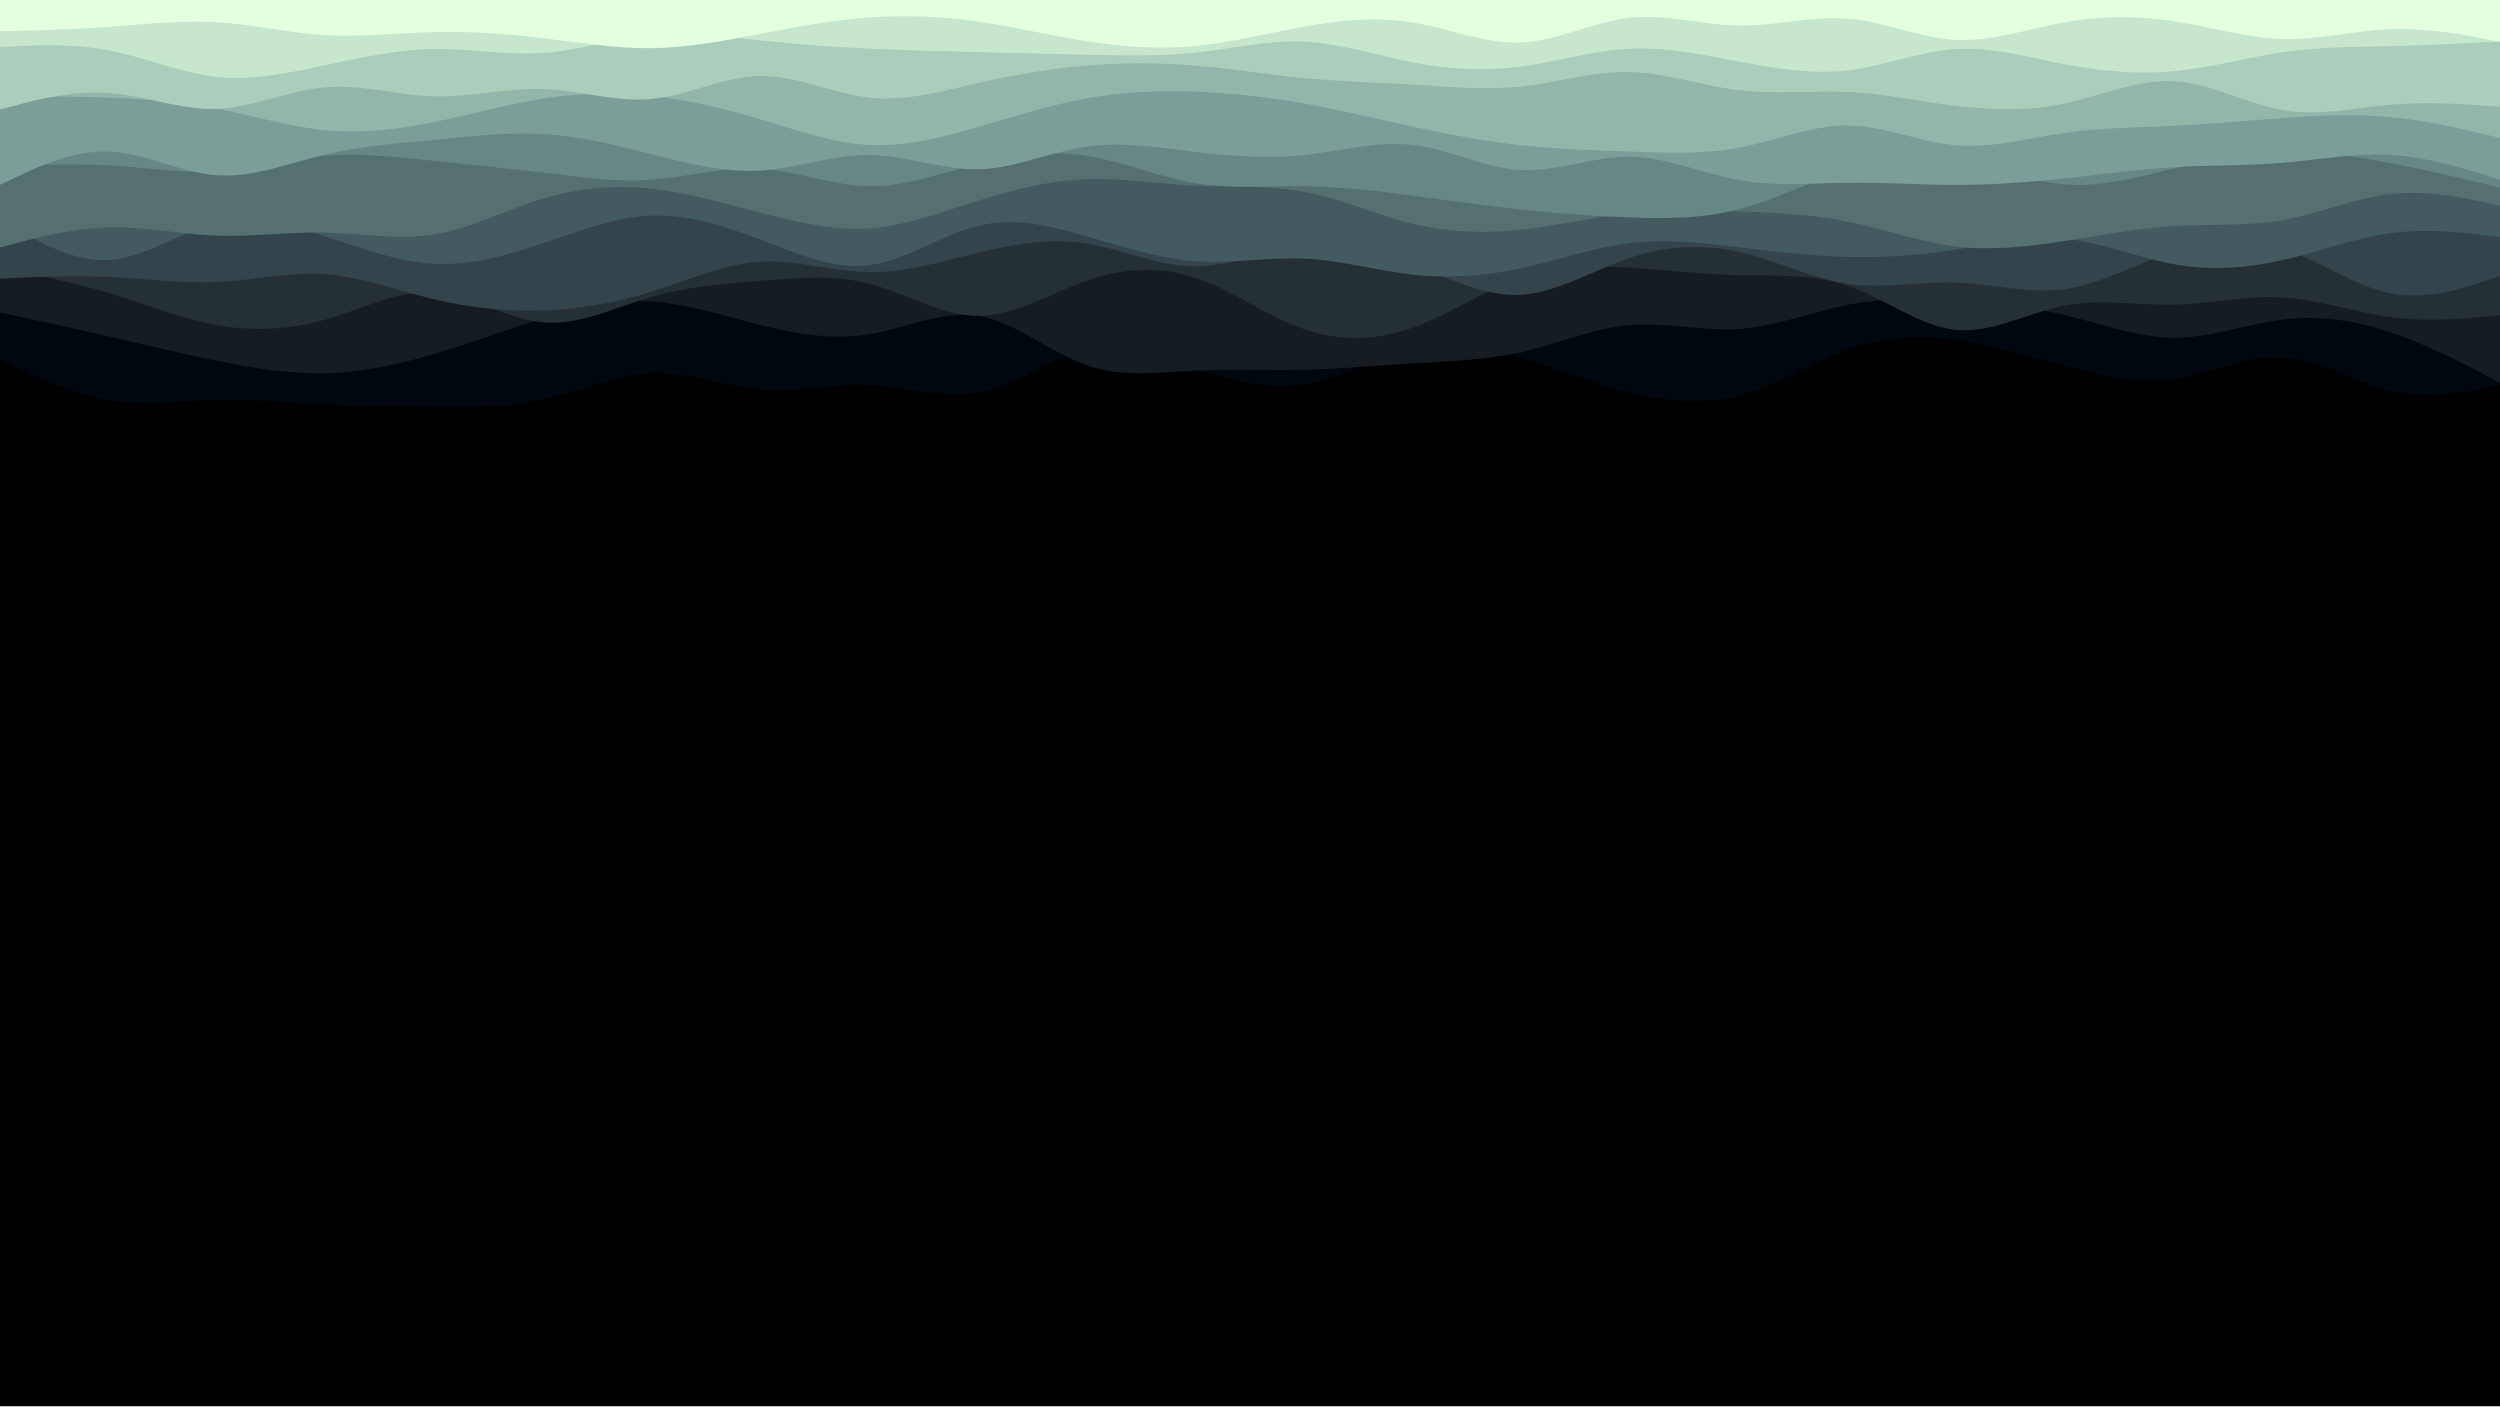
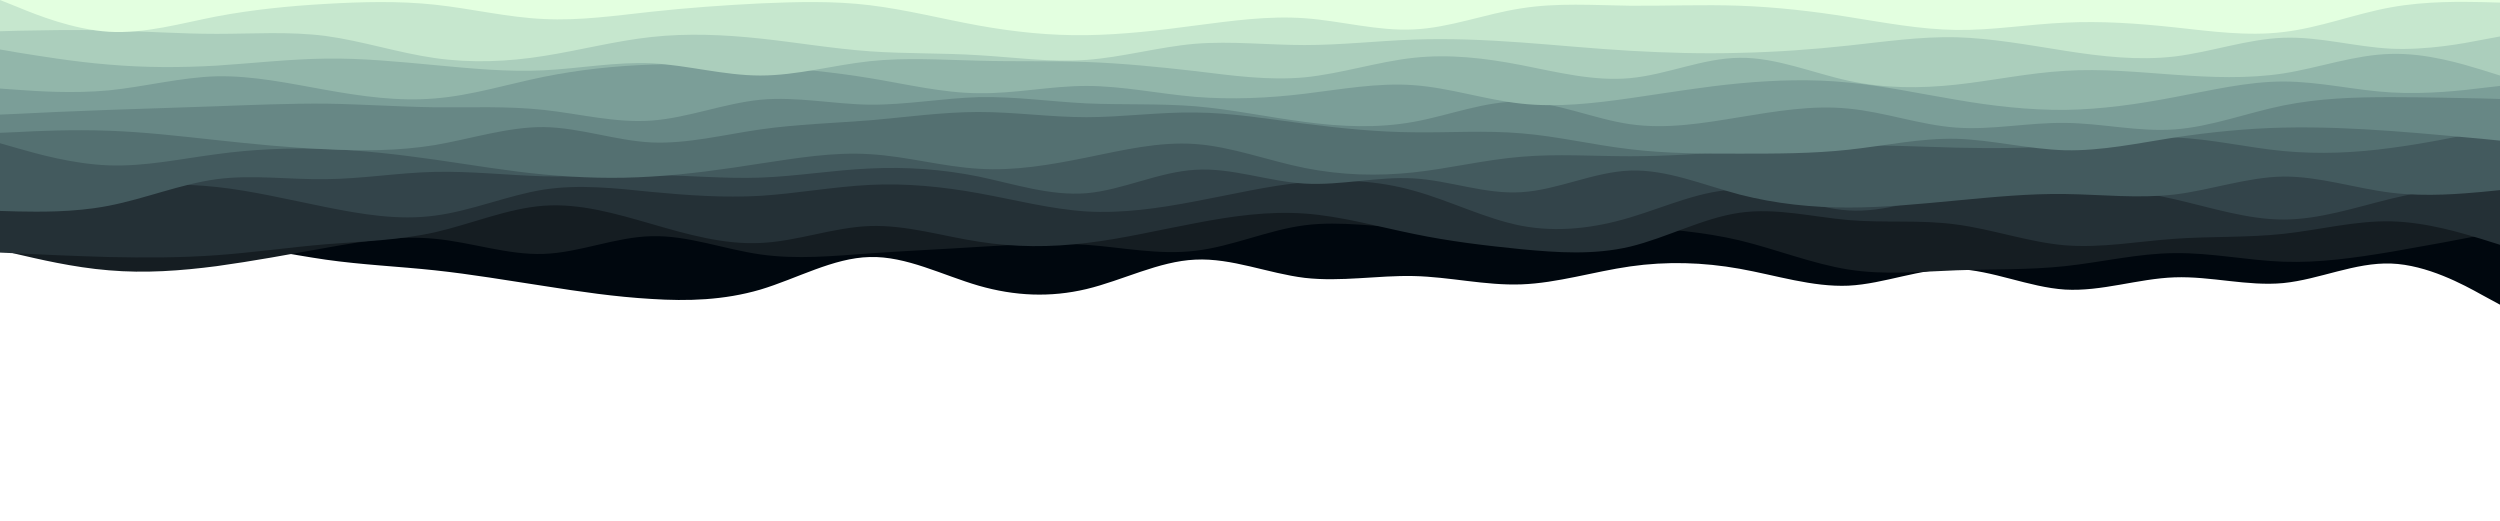
- <svg xmlns="http://www.w3.org/2000/svg" id="visual" viewBox="0 0 960 540" width="960" height="540" version="1.1">
-   <rect x="0" y="0" width="960" height="540" fill="#000000" />
-   <path d="M0 138L7 141.3C14 144.7 28 151.3 41.8 153.7C55.7 156 69.3 154 83.2 153.7C97 153.3 111 154.7 125 155.3C139 156 153 156 167 156.2C181 156.3 195 156.7 208.8 153.5C222.7 150.3 236.3 143.7 250.2 143.2C264 142.7 278 148.3 292 149.5C306 150.7 320 147.3 334 148C348 148.7 362 153.3 375.8 150.7C389.7 148 403.3 138 417.2 135.3C431 132.7 445 137.3 459 141.7C473 146 487 150 501 147.7C515 145.3 529 136.7 542.8 133.7C556.7 130.7 570.3 133.3 584.2 137.5C598 141.7 612 147.3 626 150.8C640 154.3 654 155.7 668 151.8C682 148 696 139 709.8 134.2C723.7 129.3 737.3 128.7 751.2 130.5C765 132.3 779 136.7 793 140.5C807 144.3 821 147.7 835 145.7C849 143.7 863 136.3 876.8 137.2C890.7 138 904.3 147 918.2 150.2C932 153.3 946 150.7 953 149.3L960 148L960 0L953 0C946 0 932 0 918.2 0C904.3 0 890.7 0 876.8 0C863 0 849 0 835 0C821 0 807 0 793 0C779 0 765 0 751.2 0C737.3 0 723.7 0 709.8 0C696 0 682 0 668 0C654 0 640 0 626 0C612 0 598 0 584.2 0C570.3 0 556.7 0 542.8 0C529 0 515 0 501 0C487 0 473 0 459 0C445 0 431 0 417.2 0C403.3 0 389.7 0 375.8 0C362 0 348 0 334 0C320 0 306 0 292 0C278 0 264 0 250.2 0C236.3 0 222.7 0 208.8 0C195 0 181 0 167 0C153 0 139 0 125 0C111 0 97 0 83.2 0C69.3 0 55.7 0 41.8 0C28 0 14 0 7 0L0 0Z" fill="#00070e" />
-   <path d="M0 120L7 121.5C14 123 28 126 41.8 129.2C55.7 132.3 69.3 135.7 83.2 138.5C97 141.3 111 143.7 125 143.3C139 143 153 140 167 135.8C181 131.7 195 126.3 208.8 122.2C222.7 118 236.3 115 250.2 115.8C264 116.7 278 121.3 292 124.8C306 128.3 320 130.7 334 128.3C348 126 362 119 375.8 121.3C389.7 123.7 403.3 135.3 417.2 140.2C431 145 445 143 459 142.3C473 141.7 487 142.3 501 142C515 141.7 529 140.3 542.8 139.5C556.7 138.7 570.3 138.3 584.2 135.2C598 132 612 126 626 124.8C640 123.7 654 127.3 668 126.3C682 125.3 696 119.7 709.8 117C723.7 114.3 737.3 114.7 751.2 115.5C765 116.3 779 117.7 793 121C807 124.3 821 129.7 835 129.7C849 129.7 863 124.3 876.8 122.7C890.7 121 904.3 123 918.2 127.7C932 132.3 946 139.7 953 143.3L960 147L960 0L953 0C946 0 932 0 918.2 0C904.3 0 890.7 0 876.8 0C863 0 849 0 835 0C821 0 807 0 793 0C779 0 765 0 751.2 0C737.3 0 723.7 0 709.8 0C696 0 682 0 668 0C654 0 640 0 626 0C612 0 598 0 584.2 0C570.3 0 556.7 0 542.8 0C529 0 515 0 501 0C487 0 473 0 459 0C445 0 431 0 417.2 0C403.3 0 389.7 0 375.8 0C362 0 348 0 334 0C320 0 306 0 292 0C278 0 264 0 250.2 0C236.3 0 222.7 0 208.8 0C195 0 181 0 167 0C153 0 139 0 125 0C111 0 97 0 83.2 0C69.3 0 55.7 0 41.8 0C28 0 14 0 7 0L0 0Z" fill="#151d22" />
-   <path d="M0 103L7 104.3C14 105.7 28 108.3 41.8 112.5C55.7 116.7 69.3 122.3 83.2 124.8C97 127.3 111 126.7 125 122.7C139 118.7 153 111.3 167 112.3C181 113.3 195 122.7 208.8 123.8C222.7 125 236.3 118 250.2 114C264 110 278 109 292 107.8C306 106.7 320 105.3 334 109C348 112.7 362 121.3 375.8 121.3C389.7 121.3 403.3 112.7 417.2 107.8C431 103 445 102 459 106.7C473 111.3 487 121.7 501 126.5C515 131.3 529 130.7 542.8 125.7C556.7 120.7 570.3 111.3 584.2 106.7C598 102 612 102 626 102.8C640 103.7 654 105.3 668 105.7C682 106 696 105 709.8 109.8C723.7 114.7 737.3 125.3 751.2 126.7C765 128 779 120 793 117.3C807 114.7 821 117.3 835 117C849 116.7 863 113.3 876.8 114.2C890.7 115 904.3 120 918.2 121.8C932 123.7 946 122.3 953 121.7L960 121L960 0L953 0C946 0 932 0 918.2 0C904.3 0 890.7 0 876.8 0C863 0 849 0 835 0C821 0 807 0 793 0C779 0 765 0 751.2 0C737.3 0 723.7 0 709.8 0C696 0 682 0 668 0C654 0 640 0 626 0C612 0 598 0 584.2 0C570.3 0 556.7 0 542.8 0C529 0 515 0 501 0C487 0 473 0 459 0C445 0 431 0 417.2 0C403.3 0 389.7 0 375.8 0C362 0 348 0 334 0C320 0 306 0 292 0C278 0 264 0 250.2 0C236.3 0 222.7 0 208.8 0C195 0 181 0 167 0C153 0 139 0 125 0C111 0 97 0 83.2 0C69.3 0 55.7 0 41.8 0C28 0 14 0 7 0L0 0Z" fill="#243036" />
-   <path d="M0 107L7 106.7C14 106.3 28 105.7 41.8 106.3C55.7 107 69.3 109 83.2 108.3C97 107.7 111 104.3 125 105.3C139 106.3 153 111.7 167 115C181 118.3 195 119.7 208.8 119.2C222.7 118.7 236.3 116.3 250.2 112C264 107.7 278 101.3 292 100.5C306 99.7 320 104.3 334 104.5C348 104.7 362 100.3 375.8 97C389.7 93.7 403.3 91.3 417.2 93.5C431 95.7 445 102.3 459 102.3C473 102.3 487 95.7 501 94.2C515 92.7 529 96.3 542.8 101.7C556.7 107 570.3 114 584.2 113.2C598 112.3 612 103.7 626 99C640 94.3 654 93.7 668 96.8C682 100 696 107 709.8 109C723.7 111 737.3 108 751.2 108.5C765 109 779 113 793 111C807 109 821 101 835 96.5C849 92 863 91 876.8 95.5C890.7 100 904.3 110 918.2 112.7C932 115.3 946 110.7 953 108.3L960 106L960 0L953 0C946 0 932 0 918.2 0C904.3 0 890.7 0 876.8 0C863 0 849 0 835 0C821 0 807 0 793 0C779 0 765 0 751.2 0C737.3 0 723.7 0 709.8 0C696 0 682 0 668 0C654 0 640 0 626 0C612 0 598 0 584.2 0C570.3 0 556.7 0 542.8 0C529 0 515 0 501 0C487 0 473 0 459 0C445 0 431 0 417.2 0C403.3 0 389.7 0 375.8 0C362 0 348 0 334 0C320 0 306 0 292 0C278 0 264 0 250.2 0C236.3 0 222.7 0 208.8 0C195 0 181 0 167 0C153 0 139 0 125 0C111 0 97 0 83.2 0C69.3 0 55.7 0 41.8 0C28 0 14 0 7 0L0 0Z" fill="#33444a" />
-   <path d="M0 84L7 88.2C14 92.3 28 100.7 41.8 99.8C55.7 99 69.3 89 83.2 85.8C97 82.7 111 86.3 125 90.8C139 95.3 153 100.7 167 101.3C181 102 195 98 208.8 93.3C222.7 88.7 236.3 83.3 250.2 82.8C264 82.3 278 86.7 292 92C306 97.3 320 103.7 334 101.8C348 100 362 90 375.8 86.7C389.7 83.3 403.3 86.7 417.2 90.7C431 94.7 445 99.3 459 100.3C473 101.3 487 98.7 501 99.3C515 100 529 104 542.8 105.5C556.7 107 570.3 106 584.2 103C598 100 612 95 626 93.3C640 91.7 654 93.3 668 95C682 96.7 696 98.3 709.8 98.7C723.7 99 737.3 98 751.2 95.8C765 93.7 779 90.3 793 91.7C807 93 821 99 835 101.5C849 104 863 103 876.8 99.8C890.7 96.7 904.3 91.3 918.2 89.5C932 87.7 946 89.3 953 90.2L960 91L960 0L953 0C946 0 932 0 918.2 0C904.3 0 890.7 0 876.8 0C863 0 849 0 835 0C821 0 807 0 793 0C779 0 765 0 751.2 0C737.3 0 723.7 0 709.8 0C696 0 682 0 668 0C654 0 640 0 626 0C612 0 598 0 584.2 0C570.3 0 556.7 0 542.8 0C529 0 515 0 501 0C487 0 473 0 459 0C445 0 431 0 417.2 0C403.3 0 389.7 0 375.8 0C362 0 348 0 334 0C320 0 306 0 292 0C278 0 264 0 250.2 0C236.3 0 222.7 0 208.8 0C195 0 181 0 167 0C153 0 139 0 125 0C111 0 97 0 83.2 0C69.3 0 55.7 0 41.8 0C28 0 14 0 7 0L0 0Z" fill="#435a5e" />
-   <path d="M0 95L7 93.2C14 91.3 28 87.7 41.8 87.3C55.7 87 69.3 90 83.2 90.5C97 91 111 89 125 89.3C139 89.7 153 92.3 167 90C181 87.7 195 80.3 208.8 76.2C222.7 72 236.3 71 250.2 72.5C264 74 278 78 292 81.7C306 85.3 320 88.7 334 87.7C348 86.7 362 81.3 375.8 77C389.7 72.7 403.3 69.3 417.2 68.8C431 68.3 445 70.7 459 71.3C473 72 487 71 501 73.7C515 76.3 529 82.7 542.8 86C556.7 89.3 570.3 89.7 584.2 88.2C598 86.7 612 83.3 626 81.8C640 80.3 654 80.7 668 81.2C682 81.7 696 82.3 709.8 85.2C723.7 88 737.3 93 751.2 94.7C765 96.3 779 94.7 793 92.5C807 90.3 821 87.7 835 86.8C849 86 863 87 876.8 84.5C890.7 82 904.3 76 918.2 74.5C932 73 946 76 953 77.5L960 79L960 0L953 0C946 0 932 0 918.2 0C904.3 0 890.7 0 876.8 0C863 0 849 0 835 0C821 0 807 0 793 0C779 0 765 0 751.2 0C737.3 0 723.7 0 709.8 0C696 0 682 0 668 0C654 0 640 0 626 0C612 0 598 0 584.2 0C570.3 0 556.7 0 542.8 0C529 0 515 0 501 0C487 0 473 0 459 0C445 0 431 0 417.2 0C403.3 0 389.7 0 375.8 0C362 0 348 0 334 0C320 0 306 0 292 0C278 0 264 0 250.2 0C236.3 0 222.7 0 208.8 0C195 0 181 0 167 0C153 0 139 0 125 0C111 0 97 0 83.2 0C69.3 0 55.7 0 41.8 0C28 0 14 0 7 0L0 0Z" fill="#547071" />
-   <path d="M0 64L7 63.7C14 63.3 28 62.7 41.8 63.5C55.7 64.3 69.3 66.7 83.2 65.8C97 65 111 61 125 59.8C139 58.7 153 60.3 167 61.8C181 63.3 195 64.7 208.8 66.3C222.7 68 236.3 70 250.2 69C264 68 278 64 292 64.8C306 65.7 320 71.3 334 71.5C348 71.7 362 66.3 375.8 62.8C389.7 59.3 403.3 57.7 417.2 59.8C431 62 445 68 459 70.3C473 72.7 487 71.3 501 71.5C515 71.7 529 73.3 542.8 75.2C556.7 77 570.3 79 584.2 80.5C598 82 612 83 626 83.5C640 84 654 84 668 80.3C682 76.7 696 69.3 709.8 64.8C723.7 60.3 737.3 58.7 751.2 61C765 63.3 779 69.7 793 70.8C807 72 821 68 835 64.7C849 61.3 863 58.7 876.8 58.3C890.7 58 904.3 60 918.2 62.7C932 65.3 946 68.7 953 70.3L960 72L960 0L953 0C946 0 932 0 918.2 0C904.3 0 890.7 0 876.8 0C863 0 849 0 835 0C821 0 807 0 793 0C779 0 765 0 751.2 0C737.3 0 723.7 0 709.8 0C696 0 682 0 668 0C654 0 640 0 626 0C612 0 598 0 584.2 0C570.3 0 556.7 0 542.8 0C529 0 515 0 501 0C487 0 473 0 459 0C445 0 431 0 417.2 0C403.3 0 389.7 0 375.8 0C362 0 348 0 334 0C320 0 306 0 292 0C278 0 264 0 250.2 0C236.3 0 222.7 0 208.8 0C195 0 181 0 167 0C153 0 139 0 125 0C111 0 97 0 83.2 0C69.3 0 55.7 0 41.8 0C28 0 14 0 7 0L0 0Z" fill="#678785" />
-   <path d="M0 71L7 67.7C14 64.3 28 57.7 41.8 58.2C55.7 58.7 69.3 66.3 83.2 67.3C97 68.3 111 62.7 125 59.3C139 56 153 55 167 53.7C181 52.3 195 50.7 208.8 51.5C222.7 52.3 236.3 55.7 250.2 59.2C264 62.7 278 66.3 292 65.5C306 64.7 320 59.3 334 59.5C348 59.7 362 65.3 375.8 65C389.7 64.7 403.3 58.3 417.2 56.3C431 54.3 445 56.7 459 58.3C473 60 487 61 501 59.5C515 58 529 54 542.8 55.7C556.7 57.3 570.3 64.7 584.2 65.3C598 66 612 60 626 60.2C640 60.3 654 66.7 668 69.2C682 71.7 696 70.3 709.8 70.2C723.7 70 737.3 71 751.2 71C765 71 779 70 793 68.5C807 67 821 65 835 64.2C849 63.3 863 63.7 876.8 62.5C890.7 61.3 904.3 58.7 918.2 59.5C932 60.3 946 64.7 953 66.8L960 69L960 0L953 0C946 0 932 0 918.2 0C904.3 0 890.7 0 876.8 0C863 0 849 0 835 0C821 0 807 0 793 0C779 0 765 0 751.2 0C737.3 0 723.7 0 709.8 0C696 0 682 0 668 0C654 0 640 0 626 0C612 0 598 0 584.2 0C570.3 0 556.7 0 542.8 0C529 0 515 0 501 0C487 0 473 0 459 0C445 0 431 0 417.2 0C403.3 0 389.7 0 375.8 0C362 0 348 0 334 0C320 0 306 0 292 0C278 0 264 0 250.2 0C236.3 0 222.7 0 208.8 0C195 0 181 0 167 0C153 0 139 0 125 0C111 0 97 0 83.2 0C69.3 0 55.7 0 41.8 0C28 0 14 0 7 0L0 0Z" fill="#7b9e98" />
-   <path d="M0 37L7 37C14 37 28 37 41.8 37.5C55.7 38 69.3 39 83.2 41.7C97 44.3 111 48.7 125 50C139 51.3 153 49.7 167 46.8C181 44 195 40 208.8 37.8C222.7 35.7 236.3 35.3 250.2 36.8C264 38.3 278 41.7 292 45.8C306 50 320 55 334 55.7C348 56.3 362 52.7 375.8 48.7C389.7 44.7 403.3 40.3 417.2 37.8C431 35.3 445 34.7 459 35.2C473 35.7 487 37.3 501 39.8C515 42.3 529 45.7 542.8 48.7C556.7 51.7 570.3 54.3 584.2 55.8C598 57.3 612 57.7 626 58.2C640 58.7 654 59.3 668 56.7C682 54 696 48 709.8 48.2C723.7 48.3 737.3 54.7 751.2 55.8C765 57 779 53 793 51C807 49 821 49 835 48.3C849 47.7 863 46.3 876.8 45.3C890.7 44.3 904.3 43.7 918.2 45C932 46.3 946 49.7 953 51.3L960 53L960 0L953 0C946 0 932 0 918.2 0C904.3 0 890.7 0 876.8 0C863 0 849 0 835 0C821 0 807 0 793 0C779 0 765 0 751.2 0C737.3 0 723.7 0 709.8 0C696 0 682 0 668 0C654 0 640 0 626 0C612 0 598 0 584.2 0C570.3 0 556.7 0 542.8 0C529 0 515 0 501 0C487 0 473 0 459 0C445 0 431 0 417.2 0C403.3 0 389.7 0 375.8 0C362 0 348 0 334 0C320 0 306 0 292 0C278 0 264 0 250.2 0C236.3 0 222.7 0 208.8 0C195 0 181 0 167 0C153 0 139 0 125 0C111 0 97 0 83.2 0C69.3 0 55.7 0 41.8 0C28 0 14 0 7 0L0 0Z" fill="#92b6aa" />
-   <path d="M0 42L7 40.2C14 38.3 28 34.7 41.8 35.7C55.7 36.7 69.3 42.3 83.2 41.8C97 41.3 111 34.7 125 33.5C139 32.3 153 36.7 167 37C181 37.3 195 33.7 208.8 34.2C222.7 34.7 236.3 39.3 250.2 38C264 36.7 278 29.3 292 29.2C306 29 320 36 334 37.5C348 39 362 35 375.8 31.8C389.7 28.7 403.3 26.3 417.2 25.2C431 24 445 24 459 25.2C473 26.3 487 28.7 501 30C515 31.3 529 31.7 542.8 32.5C556.7 33.3 570.3 34.7 584.2 33.2C598 31.7 612 27.3 626 27.7C640 28 654 33 668 34.7C682 36.3 696 34.7 709.8 35.3C723.7 36 737.3 39 751.2 40.7C765 42.3 779 42.7 793 39.7C807 36.7 821 30.3 835 31.2C849 32 863 40 876.8 42.3C890.7 44.7 904.3 41.3 918.2 40.2C932 39 946 40 953 40.5L960 41L960 0L953 0C946 0 932 0 918.2 0C904.3 0 890.7 0 876.8 0C863 0 849 0 835 0C821 0 807 0 793 0C779 0 765 0 751.2 0C737.3 0 723.7 0 709.8 0C696 0 682 0 668 0C654 0 640 0 626 0C612 0 598 0 584.2 0C570.3 0 556.7 0 542.8 0C529 0 515 0 501 0C487 0 473 0 459 0C445 0 431 0 417.2 0C403.3 0 389.7 0 375.8 0C362 0 348 0 334 0C320 0 306 0 292 0C278 0 264 0 250.2 0C236.3 0 222.7 0 208.8 0C195 0 181 0 167 0C153 0 139 0 125 0C111 0 97 0 83.2 0C69.3 0 55.7 0 41.8 0C28 0 14 0 7 0L0 0Z" fill="#abcebc" />
-   <path d="M0 18L7 17.7C14 17.3 28 16.7 41.8 19.3C55.7 22 69.3 28 83.2 29.5C97 31 111 28 125 25C139 22 153 19 167 18.8C181 18.7 195 21.3 208.8 20.3C222.7 19.3 236.3 14.7 250.2 13.3C264 12 278 14 292 15.5C306 17 320 18 334 18.7C348 19.3 362 19.7 375.8 20C389.7 20.3 403.3 20.7 417.2 21C431 21.3 445 21.7 459 20.2C473 18.7 487 15.3 501 16C515 16.7 529 21.3 542.8 24C556.7 26.7 570.3 27.3 584.2 25.5C598 23.7 612 19.3 626 18.7C640 18 654 21 668 23.7C682 26.3 696 28.7 709.8 27C723.7 25.3 737.3 19.7 751.2 18.8C765 18 779 22 793 24.7C807 27.3 821 28.7 835 27.3C849 26 863 22 876.8 20C890.7 18 904.3 18 918.2 17.7C932 17.3 946 16.7 953 16.3L960 16L960 0L953 0C946 0 932 0 918.2 0C904.3 0 890.7 0 876.8 0C863 0 849 0 835 0C821 0 807 0 793 0C779 0 765 0 751.2 0C737.3 0 723.7 0 709.8 0C696 0 682 0 668 0C654 0 640 0 626 0C612 0 598 0 584.2 0C570.3 0 556.7 0 542.8 0C529 0 515 0 501 0C487 0 473 0 459 0C445 0 431 0 417.2 0C403.3 0 389.7 0 375.8 0C362 0 348 0 334 0C320 0 306 0 292 0C278 0 264 0 250.2 0C236.3 0 222.7 0 208.8 0C195 0 181 0 167 0C153 0 139 0 125 0C111 0 97 0 83.2 0C69.3 0 55.7 0 41.8 0C28 0 14 0 7 0L0 0Z" fill="#c6e7ce" />
-   <path d="M0 12L7 11.8C14 11.7 28 11.3 41.8 10.3C55.7 9.3 69.3 7.7 83.2 8.5C97 9.3 111 12.7 125 13.5C139 14.3 153 12.7 167 12.3C181 12 195 13 208.8 14.7C222.7 16.3 236.3 18.7 250.2 18.5C264 18.3 278 15.7 292 13C306 10.3 320 7.7 334 6.7C348 5.7 362 6.3 375.8 8.3C389.7 10.3 403.3 13.7 417.2 15.8C431 18 445 19 459 17.7C473 16.3 487 12.7 501 10.2C515 7.7 529 6.3 542.8 8.7C556.7 11 570.3 17 584.2 16.3C598 15.7 612 8.3 626 6.8C640 5.3 654 9.7 668 9.8C682 10 696 6 709.8 7.2C723.7 8.3 737.3 14.7 751.2 15.3C765 16 779 11 793 8.5C807 6 821 6 835 8.2C849 10.3 863 14.7 876.8 15C890.7 15.3 904.3 11.7 918.2 11.2C932 10.7 946 13.3 953 14.7L960 16L960 0L953 0C946 0 932 0 918.2 0C904.3 0 890.7 0 876.8 0C863 0 849 0 835 0C821 0 807 0 793 0C779 0 765 0 751.2 0C737.3 0 723.7 0 709.8 0C696 0 682 0 668 0C654 0 640 0 626 0C612 0 598 0 584.2 0C570.3 0 556.7 0 542.8 0C529 0 515 0 501 0C487 0 473 0 459 0C445 0 431 0 417.2 0C403.3 0 389.7 0 375.8 0C362 0 348 0 334 0C320 0 306 0 292 0C278 0 264 0 250.2 0C236.3 0 222.7 0 208.8 0C195 0 181 0 167 0C153 0 139 0 125 0C111 0 97 0 83.2 0C69.3 0 55.7 0 41.8 0C28 0 14 0 7 0L0 0Z" fill="#e3ffe0" />
+ <svg xmlns="http://www.w3.org/2000/svg" id="visual" viewBox="0 0 960 200" width="960" height="200" version="1.1">
+   <g>
+     <path d="M0 91L7 93.5C14 96 28 101 41.8 101C55.7 101 69.3 96 83.2 95.2C97 94.3 111 97.7 125 99.7C139 101.7 153 102.3 167 103.8C181 105.3 195 107.7 208.8 109.8C222.7 112 236.3 114 250.2 114.8C264 115.7 278 115.3 292 111.2C306 107 320 99 334 98.7C348 98.3 362 105.7 375.8 109.7C389.7 113.7 403.3 114.3 417.2 111C431 107.7 445 100.3 459 99.7C473 99 487 105 501 106.7C515 108.3 529 105.7 542.8 106C556.7 106.3 570.3 109.7 584.2 109.2C598 108.7 612 104.3 626 102.3C640 100.3 654 100.7 668 103.2C682 105.7 696 110.3 709.8 109.7C723.7 109 737.3 103 751.2 103.3C765 103.7 779 110.3 793 111.2C807 112 821 107 835 106.5C849 106 863 110 876.8 108.7C890.7 107.3 904.3 100.7 918.2 101.2C932 101.7 946 109.3 953 113.2L960 117L960 0L953 0C946 0 932 0 918.2 0C904.3 0 890.7 0 876.8 0C863 0 849 0 835 0C821 0 807 0 793 0C779 0 765 0 751.2 0C737.3 0 723.7 0 709.8 0C696 0 682 0 668 0C654 0 640 0 626 0C612 0 598 0 584.2 0C570.3 0 556.7 0 542.8 0C529 0 515 0 501 0C487 0 473 0 459 0C445 0 431 0 417.2 0C403.3 0 389.7 0 375.8 0C362 0 348 0 334 0C320 0 306 0 292 0C278 0 264 0 250.2 0C236.3 0 222.7 0 208.8 0C195 0 181 0 167 0C153 0 139 0 125 0C111 0 97 0 83.2 0C69.3 0 55.7 0 41.8 0C28 0 14 0 7 0L0 0Z" fill="#00070e" />
+     <path d="M0 96L7 97.7C14 99.3 28 102.7 41.8 103.8C55.7 105 69.3 104 83.2 102.2C97 100.3 111 97.7 125 95.2C139 92.7 153 90.3 167 91.7C181 93 195 98 208.8 97.5C222.7 97 236.3 91 250.2 90.7C264 90.3 278 95.7 292 97.7C306 99.7 320 98.3 334 97.3C348 96.3 362 95.7 375.8 94.8C389.7 94 403.3 93 417.2 94C431 95 445 98 459 96.3C473 94.7 487 88.3 501 86.5C515 84.7 529 87.3 542.8 87.5C556.7 87.7 570.3 85.3 584.2 84.8C598 84.3 612 85.7 626 86.8C640 88 654 89 668 92.3C682 95.7 696 101.3 709.8 103.5C723.7 105.7 737.3 104.3 751.2 103.8C765 103.3 779 103.7 793 102.2C807 100.7 821 97.3 835 97.2C849 97 863 100 876.8 100.5C890.7 101 904.3 99 918.2 96.7C932 94.3 946 91.7 953 90.3L960 89L960 0L953 0C946 0 932 0 918.2 0C904.3 0 890.7 0 876.8 0C863 0 849 0 835 0C821 0 807 0 793 0C779 0 765 0 751.2 0C737.3 0 723.7 0 709.8 0C696 0 682 0 668 0C654 0 640 0 626 0C612 0 598 0 584.2 0C570.3 0 556.7 0 542.8 0C529 0 515 0 501 0C487 0 473 0 459 0C445 0 431 0 417.2 0C403.3 0 389.7 0 375.8 0C362 0 348 0 334 0C320 0 306 0 292 0C278 0 264 0 250.2 0C236.3 0 222.7 0 208.8 0C195 0 181 0 167 0C153 0 139 0 125 0C111 0 97 0 83.2 0C69.3 0 55.7 0 41.8 0C28 0 14 0 7 0L0 0Z" fill="#151d22" />
+     <path d="M0 97L7 97.3C14 97.7 28 98.3 41.8 98.7C55.7 99 69.3 99 83.2 98C97 97 111 95 125 93.8C139 92.7 153 92.3 167 89.2C181 86 195 80 208.8 79C222.7 78 236.3 82 250.2 86C264 90 278 94 292 93.3C306 92.7 320 87.3 334 86.8C348 86.3 362 90.7 375.8 92.8C389.7 95 403.3 95 417.2 93.3C431 91.7 445 88.3 459 85.7C473 83 487 81 501 82C515 83 529 87 542.8 89.8C556.7 92.7 570.3 94.3 584.2 95.7C598 97 612 98 626 94.7C640 91.3 654 83.7 668 81.7C682 79.7 696 83.3 709.8 84.5C723.7 85.7 737.3 84.3 751.2 86.2C765 88 779 93 793 94.2C807 95.3 821 92.7 835 91.7C849 90.7 863 91.3 876.8 89.8C890.7 88.3 904.3 84.7 918.2 85C932 85.3 946 89.7 953 91.8L960 94L960 0L953 0C946 0 932 0 918.2 0C904.3 0 890.7 0 876.8 0C863 0 849 0 835 0C821 0 807 0 793 0C779 0 765 0 751.2 0C737.3 0 723.7 0 709.8 0C696 0 682 0 668 0C654 0 640 0 626 0C612 0 598 0 584.2 0C570.3 0 556.7 0 542.8 0C529 0 515 0 501 0C487 0 473 0 459 0C445 0 431 0 417.2 0C403.3 0 389.7 0 375.8 0C362 0 348 0 334 0C320 0 306 0 292 0C278 0 264 0 250.2 0C236.3 0 222.7 0 208.8 0C195 0 181 0 167 0C153 0 139 0 125 0C111 0 97 0 83.2 0C69.3 0 55.7 0 41.8 0C28 0 14 0 7 0L0 0Z" fill="#243036" />
+     <path d="M0 79L7 77.7C14 76.3 28 73.7 41.8 72.2C55.7 70.7 69.3 70.3 83.2 71.8C97 73.3 111 76.7 125 79.5C139 82.3 153 84.7 167 82.8C181 81 195 75 208.8 72.8C222.7 70.7 236.3 72.3 250.2 73.7C264 75 278 76 292 75.2C306 74.3 320 71.7 334 71C348 70.3 362 71.7 375.8 74.2C389.7 76.7 403.3 80.3 417.2 81.2C431 82 445 80 459 77.3C473 74.7 487 71.3 501 70C515 68.7 529 69.3 542.8 73.2C556.7 77 570.3 84 584.2 86.7C598 89.3 612 87.7 626 83.5C640 79.3 654 72.7 668 72.8C682 73 696 80 709.8 80.8C723.7 81.7 737.3 76.3 751.2 73.5C765 70.7 779 70.3 793 71C807 71.7 821 73.3 835 76.5C849 79.7 863 84.3 876.8 84.3C890.7 84.3 904.3 79.7 918.2 76.3C932 73 946 71 953 70L960 69L960 0L953 0C946 0 932 0 918.2 0C904.3 0 890.7 0 876.8 0C863 0 849 0 835 0C821 0 807 0 793 0C779 0 765 0 751.2 0C737.3 0 723.7 0 709.8 0C696 0 682 0 668 0C654 0 640 0 626 0C612 0 598 0 584.2 0C570.3 0 556.7 0 542.8 0C529 0 515 0 501 0C487 0 473 0 459 0C445 0 431 0 417.2 0C403.3 0 389.7 0 375.8 0C362 0 348 0 334 0C320 0 306 0 292 0C278 0 264 0 250.2 0C236.3 0 222.7 0 208.8 0C195 0 181 0 167 0C153 0 139 0 125 0C111 0 97 0 83.2 0C69.3 0 55.7 0 41.8 0C28 0 14 0 7 0L0 0Z" fill="#33444a" />
+     <path d="M0 81L7 81.2C14 81.3 28 81.7 41.8 79C55.7 76.3 69.3 70.7 83.2 68.8C97 67 111 69 125 68.8C139 68.7 153 66.3 167 66C181 65.7 195 67.3 208.8 67.7C222.7 68 236.3 67 250.2 67.2C264 67.3 278 68.7 292 68.2C306 67.7 320 65.3 334 64.7C348 64 362 65 375.8 67.8C389.7 70.7 403.3 75.3 417.2 74.2C431 73 445 66 459 65.2C473 64.3 487 69.7 501 70.5C515 71.3 529 67.7 542.8 68.5C556.7 69.3 570.3 74.7 584.2 73.8C598 73 612 66 626 65.5C640 65 654 71 668 74.7C682 78.3 696 79.7 709.8 79.7C723.7 79.7 737.3 78.3 751.2 77C765 75.7 779 74.3 793 74.5C807 74.7 821 76.3 835 74.7C849 73 863 68 876.8 67.8C890.7 67.7 904.3 72.3 918.2 74C932 75.7 946 74.3 953 73.7L960 73L960 0L953 0C946 0 932 0 918.2 0C904.3 0 890.7 0 876.8 0C863 0 849 0 835 0C821 0 807 0 793 0C779 0 765 0 751.2 0C737.3 0 723.7 0 709.8 0C696 0 682 0 668 0C654 0 640 0 626 0C612 0 598 0 584.2 0C570.3 0 556.7 0 542.8 0C529 0 515 0 501 0C487 0 473 0 459 0C445 0 431 0 417.2 0C403.3 0 389.7 0 375.8 0C362 0 348 0 334 0C320 0 306 0 292 0C278 0 264 0 250.2 0C236.3 0 222.7 0 208.8 0C195 0 181 0 167 0C153 0 139 0 125 0C111 0 97 0 83.2 0C69.3 0 55.7 0 41.8 0C28 0 14 0 7 0L0 0Z" fill="#435a5e" />
+     <path d="M0 55L7 57C14 59 28 63 41.8 63.5C55.7 64 69.3 61 83.2 59.2C97 57.3 111 56.7 125 57.2C139 57.7 153 59.3 167 61.3C181 63.3 195 65.7 208.8 67C222.7 68.3 236.3 68.7 250.2 67.8C264 67 278 65 292 62.8C306 60.7 320 58.3 334 59.2C348 60 362 64 375.8 64.8C389.7 65.7 403.3 63.3 417.2 60.5C431 57.7 445 54.3 459 55.3C473 56.3 487 61.7 501 64.5C515 67.3 529 67.7 542.8 66.2C556.7 64.7 570.3 61.3 584.2 60.2C598 59 612 60 626 60C640 60 654 59 668 58C682 57 696 56 709.8 55.8C723.7 55.7 737.3 56.3 751.2 56.7C765 57 779 57 793 55.8C807 54.7 821 52.3 835 52.8C849 53.3 863 56.7 876.8 58C890.7 59.3 904.3 58.7 918.2 56.8C932 55 946 52 953 50.5L960 49L960 0L953 0C946 0 932 0 918.2 0C904.3 0 890.7 0 876.8 0C863 0 849 0 835 0C821 0 807 0 793 0C779 0 765 0 751.2 0C737.3 0 723.7 0 709.8 0C696 0 682 0 668 0C654 0 640 0 626 0C612 0 598 0 584.2 0C570.3 0 556.7 0 542.8 0C529 0 515 0 501 0C487 0 473 0 459 0C445 0 431 0 417.2 0C403.3 0 389.7 0 375.8 0C362 0 348 0 334 0C320 0 306 0 292 0C278 0 264 0 250.2 0C236.3 0 222.7 0 208.8 0C195 0 181 0 167 0C153 0 139 0 125 0C111 0 97 0 83.2 0C69.3 0 55.7 0 41.8 0C28 0 14 0 7 0L0 0Z" fill="#547071" />
+     <path d="M0 51L7 50.7C14 50.3 28 49.7 41.8 50.2C55.7 50.7 69.3 52.3 83.2 53.8C97 55.3 111 56.7 125 57.3C139 58 153 58 167 55.7C181 53.3 195 48.7 208.8 48.8C222.7 49 236.3 54 250.2 54.7C264 55.3 278 51.7 292 49.7C306 47.7 320 47.3 334 46.2C348 45 362 43 375.8 43C389.7 43 403.3 45 417.2 45C431 45 445 43 459 43.2C473 43.3 487 45.7 501 47.5C515 49.3 529 50.7 542.8 50.8C556.7 51 570.3 50 584.2 51.2C598 52.3 612 55.7 626 57.3C640 59 654 59 668 59C682 59 696 59 709.8 57.5C723.7 56 737.3 53 751.2 53.3C765 53.7 779 57.3 793 57.7C807 58 821 55 835 52.8C849 50.7 863 49.3 876.8 49C890.7 48.7 904.3 49.3 918.2 50.3C932 51.3 946 52.7 953 53.3L960 54L960 0L953 0C946 0 932 0 918.2 0C904.3 0 890.7 0 876.8 0C863 0 849 0 835 0C821 0 807 0 793 0C779 0 765 0 751.2 0C737.3 0 723.7 0 709.8 0C696 0 682 0 668 0C654 0 640 0 626 0C612 0 598 0 584.2 0C570.3 0 556.7 0 542.8 0C529 0 515 0 501 0C487 0 473 0 459 0C445 0 431 0 417.2 0C403.3 0 389.7 0 375.8 0C362 0 348 0 334 0C320 0 306 0 292 0C278 0 264 0 250.2 0C236.3 0 222.7 0 208.8 0C195 0 181 0 167 0C153 0 139 0 125 0C111 0 97 0 83.2 0C69.3 0 55.7 0 41.8 0C28 0 14 0 7 0L0 0Z" fill="#678785" />
+     <path d="M0 44L7 43.7C14 43.3 28 42.7 41.8 42.2C55.7 41.7 69.3 41.3 83.2 40.8C97 40.3 111 39.7 125 39.8C139 40 153 41 167 41.2C181 41.3 195 40.7 208.8 42.2C222.7 43.7 236.3 47.3 250.2 46.3C264 45.3 278 39.7 292 38.3C306 37 320 40 334 40.2C348 40.3 362 37.7 375.8 37.3C389.7 37 403.3 39 417.2 39.7C431 40.3 445 39.7 459 40.8C473 42 487 45 501 46.8C515 48.7 529 49.3 542.8 46.8C556.7 44.3 570.3 38.7 584.2 39C598 39.3 612 45.7 626 47.7C640 49.7 654 47.3 668 45C682 42.7 696 40.3 709.8 41.7C723.7 43 737.3 48 751.2 49C765 50 779 47 793 47.2C807 47.3 821 50.7 835 49.7C849 48.7 863 43.3 876.8 40.5C890.7 37.7 904.3 37.3 918.2 37.3C932 37.3 946 37.7 953 37.8L960 38L960 0L953 0C946 0 932 0 918.2 0C904.3 0 890.7 0 876.8 0C863 0 849 0 835 0C821 0 807 0 793 0C779 0 765 0 751.2 0C737.3 0 723.7 0 709.8 0C696 0 682 0 668 0C654 0 640 0 626 0C612 0 598 0 584.2 0C570.3 0 556.7 0 542.8 0C529 0 515 0 501 0C487 0 473 0 459 0C445 0 431 0 417.2 0C403.3 0 389.7 0 375.8 0C362 0 348 0 334 0C320 0 306 0 292 0C278 0 264 0 250.2 0C236.3 0 222.7 0 208.8 0C195 0 181 0 167 0C153 0 139 0 125 0C111 0 97 0 83.2 0C69.3 0 55.7 0 41.8 0C28 0 14 0 7 0L0 0Z" fill="#7b9e98" />
+     <path d="M0 34L7 34.5C14 35 28 36 41.8 34.7C55.7 33.3 69.3 29.7 83.2 29.3C97 29 111 32 125 34.5C139 37 153 39 167 37.8C181 36.7 195 32.3 208.8 29.5C222.7 26.7 236.3 25.3 250.2 24.8C264 24.3 278 24.7 292 25.5C306 26.3 320 27.7 334 30C348 32.3 362 35.7 375.8 35.8C389.7 36 403.3 33 417.2 33C431 33 445 36 459 37.2C473 38.3 487 37.7 501 36C515 34.3 529 31.7 542.8 32.7C556.7 33.7 570.3 38.3 584.2 39.8C598 41.3 612 39.7 626 37.7C640 35.7 654 33.3 668 32C682 30.7 696 30.3 709.8 31.7C723.7 33 737.3 36 751.2 38.3C765 40.7 779 42.3 793 42.2C807 42 821 40 835 37.3C849 34.7 863 31.3 876.8 31.3C890.7 31.3 904.3 34.7 918.2 35.5C932 36.3 946 34.7 953 33.8L960 33L960 0L953 0C946 0 932 0 918.2 0C904.3 0 890.7 0 876.8 0C863 0 849 0 835 0C821 0 807 0 793 0C779 0 765 0 751.2 0C737.3 0 723.7 0 709.8 0C696 0 682 0 668 0C654 0 640 0 626 0C612 0 598 0 584.2 0C570.3 0 556.7 0 542.8 0C529 0 515 0 501 0C487 0 473 0 459 0C445 0 431 0 417.2 0C403.3 0 389.7 0 375.8 0C362 0 348 0 334 0C320 0 306 0 292 0C278 0 264 0 250.2 0C236.3 0 222.7 0 208.8 0C195 0 181 0 167 0C153 0 139 0 125 0C111 0 97 0 83.2 0C69.3 0 55.7 0 41.8 0C28 0 14 0 7 0L0 0Z" fill="#92b6aa" />
+     <path d="M0 19L7 20.2C14 21.3 28 23.7 41.8 24.8C55.7 26 69.3 26 83.2 25.2C97 24.3 111 22.7 125 22.5C139 22.3 153 23.7 167 25C181 26.3 195 27.7 208.8 27C222.7 26.3 236.3 23.7 250.2 24.3C264 25 278 29 292 29C306 29 320 25 334 23.5C348 22 362 23 375.8 23.3C389.7 23.7 403.3 23.3 417.2 23.8C431 24.3 445 25.7 459 27.3C473 29 487 31 501 29.7C515 28.3 529 23.7 542.8 22.2C556.7 20.7 570.3 22.3 584.2 25C598 27.7 612 31.3 626 30C640 28.7 654 22.3 668 22.2C682 22 696 28 709.8 31C723.7 34 737.3 34 751.2 32.5C765 31 779 28 793 27.2C807 26.3 821 27.7 835 28.7C849 29.7 863 30.3 876.8 28.2C890.7 26 904.3 21 918.2 20.7C932 20.3 946 24.7 953 26.8L960 29L960 0L953 0C946 0 932 0 918.2 0C904.3 0 890.7 0 876.8 0C863 0 849 0 835 0C821 0 807 0 793 0C779 0 765 0 751.2 0C737.3 0 723.7 0 709.8 0C696 0 682 0 668 0C654 0 640 0 626 0C612 0 598 0 584.2 0C570.3 0 556.7 0 542.8 0C529 0 515 0 501 0C487 0 473 0 459 0C445 0 431 0 417.2 0C403.3 0 389.7 0 375.8 0C362 0 348 0 334 0C320 0 306 0 292 0C278 0 264 0 250.2 0C236.3 0 222.7 0 208.8 0C195 0 181 0 167 0C153 0 139 0 125 0C111 0 97 0 83.2 0C69.3 0 55.7 0 41.8 0C28 0 14 0 7 0L0 0Z" fill="#abcebc" />
+     <path d="M0 12L7 11.8C14 11.7 28 11.3 41.8 11.7C55.7 12 69.3 13 83.2 13C97 13 111 12 125 13.8C139 15.7 153 20.3 167 22.3C181 24.3 195 23.7 208.8 21.5C222.7 19.3 236.3 15.7 250.2 14.2C264 12.7 278 13.3 292 14.8C306 16.3 320 18.7 334 19.7C348 20.7 362 20.3 375.8 21.2C389.7 22 403.3 24 417.2 23C431 22 445 18 459 16.8C473 15.7 487 17.3 501 17.3C515 17.3 529 15.7 542.8 15.2C556.7 14.7 570.3 15.3 584.2 16.3C598 17.3 612 18.7 626 19.5C640 20.3 654 20.7 668 20.3C682 20 696 19 709.8 17.5C723.7 16 737.3 14 751.2 14.3C765 14.7 779 17.3 793 19.5C807 21.7 821 23.3 835 21.7C849 20 863 15 876.8 14.5C890.7 14 904.3 18 918.2 18.7C932 19.3 946 16.7 953 15.3L960 14L960 0L953 0C946 0 932 0 918.2 0C904.3 0 890.7 0 876.8 0C863 0 849 0 835 0C821 0 807 0 793 0C779 0 765 0 751.2 0C737.3 0 723.7 0 709.8 0C696 0 682 0 668 0C654 0 640 0 626 0C612 0 598 0 584.2 0C570.3 0 556.7 0 542.8 0C529 0 515 0 501 0C487 0 473 0 459 0C445 0 431 0 417.2 0C403.3 0 389.7 0 375.8 0C362 0 348 0 334 0C320 0 306 0 292 0C278 0 264 0 250.2 0C236.3 0 222.7 0 208.8 0C195 0 181 0 167 0C153 0 139 0 125 0C111 0 97 0 83.2 0C69.3 0 55.7 0 41.8 0C28 0 14 0 7 0L0 0Z" fill="#c6e7ce" />
+     <path d="M0 0L7 2.8C14 5.7 28 11.3 41.8 12.2C55.7 13 69.3 9 83.2 6.3C97 3.7 111 2.3 125 1.5C139 0.7 153 0.3 167 1.8C181 3.3 195 6.7 208.8 7.3C222.7 8 236.3 6 250.2 4.5C264 3 278 2 292 1.3C306 0.7 320 0.3 334 2C348 3.7 362 7.3 375.8 9.8C389.7 12.3 403.3 13.7 417.2 13.5C431 13.3 445 11.7 459 9.8C473 8 487 6 501 7C515 8 529 12 542.8 11.3C556.7 10.7 570.3 5.3 584.2 3.2C598 1 612 2 626 2.2C640 2.3 654 1.7 668 2.2C682 2.7 696 4.3 709.8 6.5C723.7 8.7 737.3 11.3 751.2 11.5C765 11.7 779 9.3 793 8.7C807 8 821 9 835 10.5C849 12 863 14 876.8 12.3C890.7 10.7 904.3 5.3 918.2 2.8C932 0.3 946 0.7 953 0.8L960 1L960 0L953 0C946 0 932 0 918.2 0C904.3 0 890.7 0 876.8 0C863 0 849 0 835 0C821 0 807 0 793 0C779 0 765 0 751.2 0C737.3 0 723.7 0 709.8 0C696 0 682 0 668 0C654 0 640 0 626 0C612 0 598 0 584.2 0C570.3 0 556.7 0 542.8 0C529 0 515 0 501 0C487 0 473 0 459 0C445 0 431 0 417.2 0C403.3 0 389.7 0 375.8 0C362 0 348 0 334 0C320 0 306 0 292 0C278 0 264 0 250.2 0C236.3 0 222.7 0 208.8 0C195 0 181 0 167 0C153 0 139 0 125 0C111 0 97 0 83.2 0C69.3 0 55.7 0 41.8 0C28 0 14 0 7 0L0 0Z" fill="#e3ffe0" />
+   </g>
</svg>
